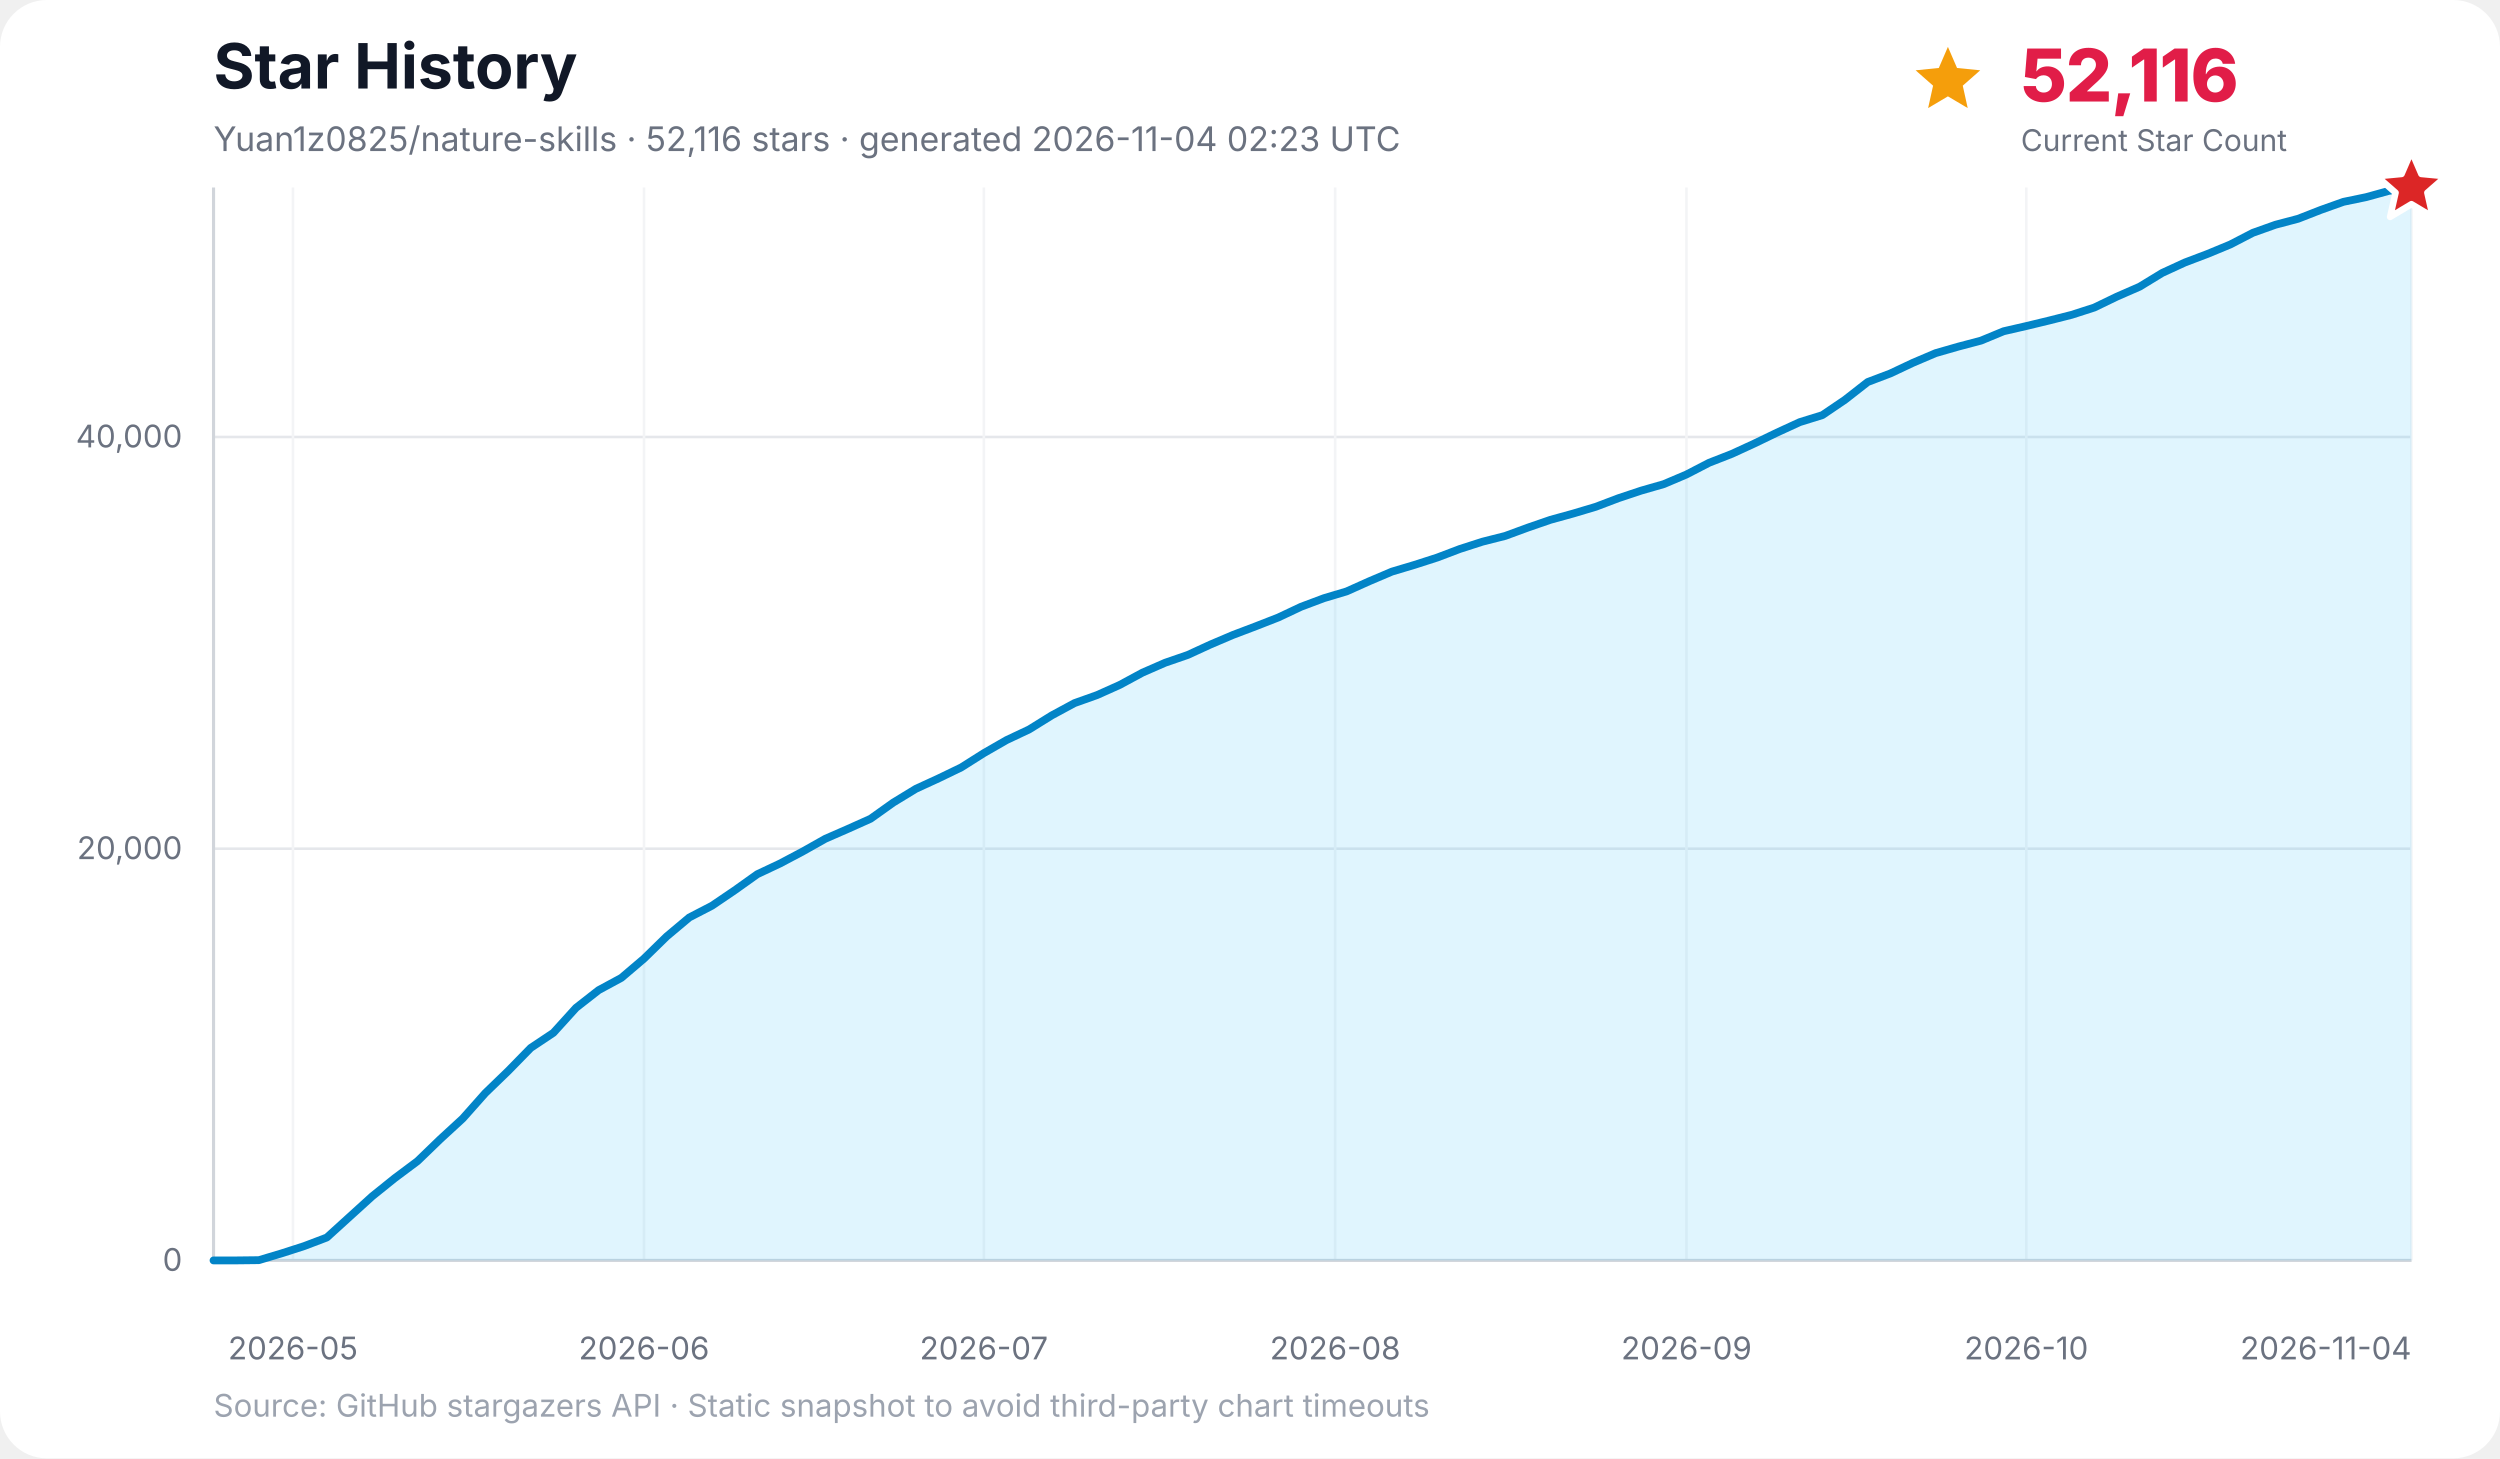
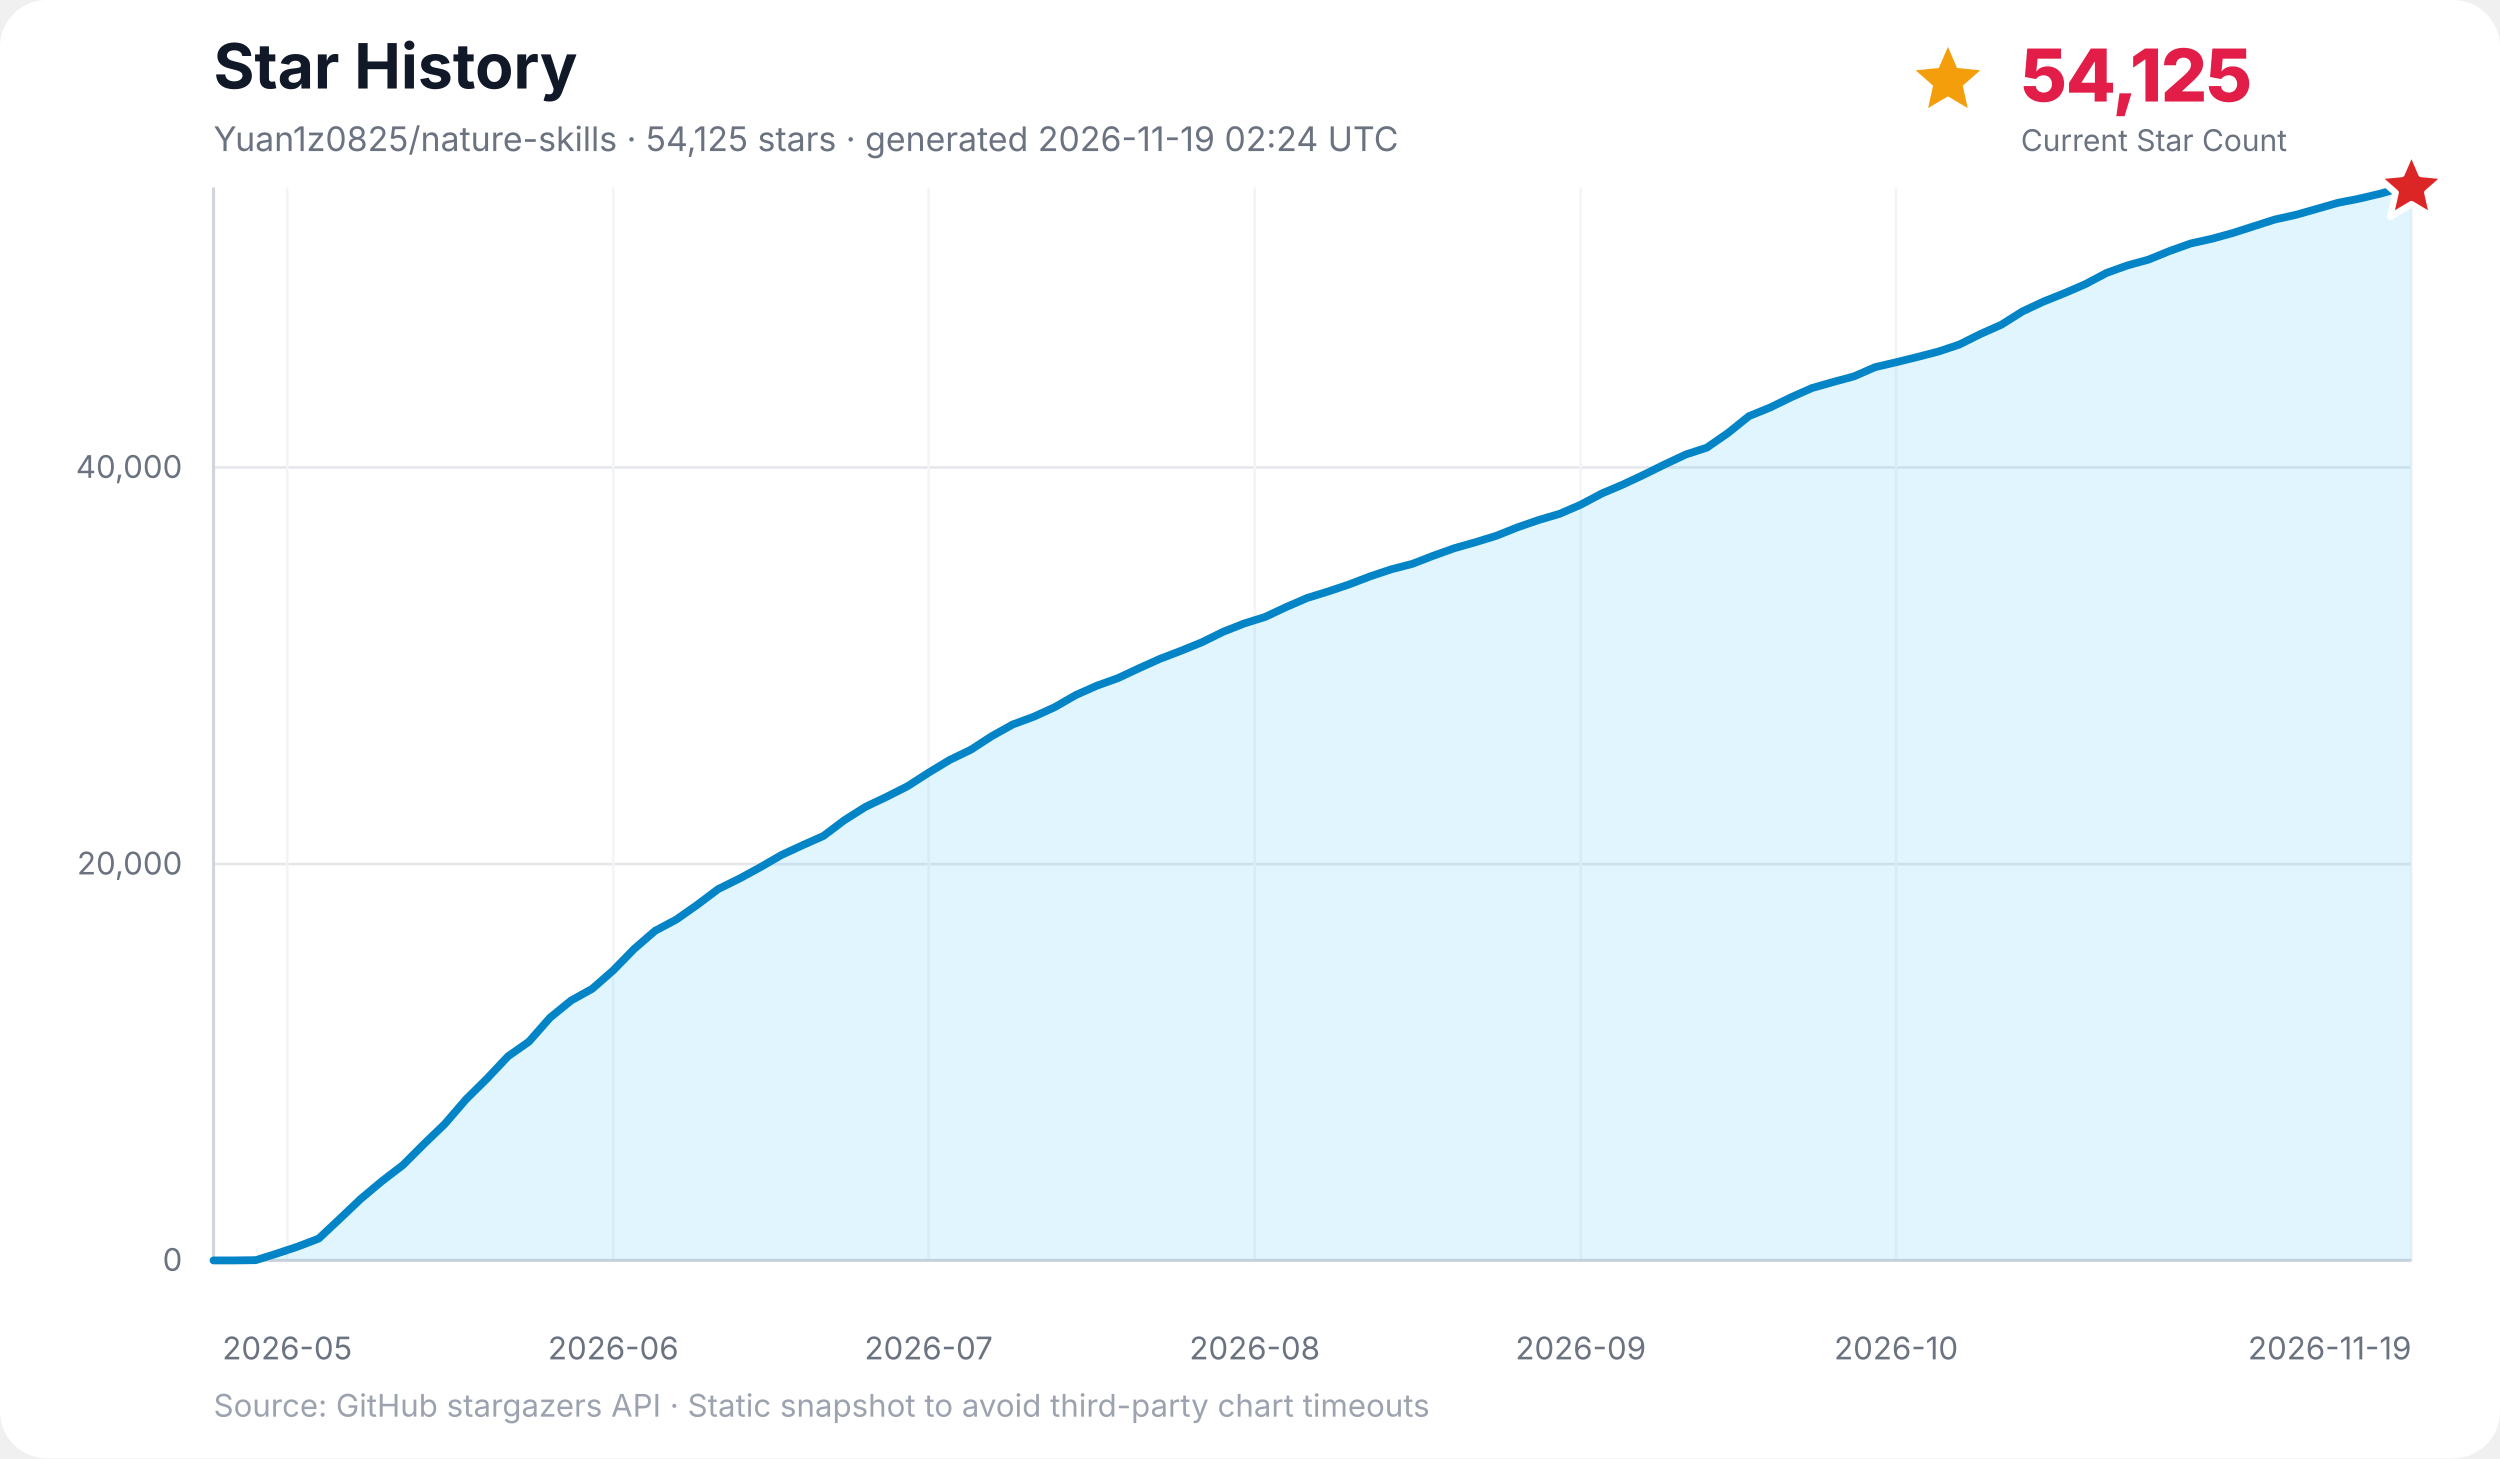
<svg xmlns="http://www.w3.org/2000/svg" width="960" height="560" viewBox="0 0 960 560" role="img" aria-labelledby="title desc">
  <rect width="100%" height="100%" rx="18" fill="#ffffff" />
  <text x="82" y="34" font-family="Inter, ui-sans-serif, system-ui, -apple-system, BlinkMacSystemFont, Segoe UI, sans-serif" font-size="24" font-weight="700" fill="#111827">Star History</text>
-   <text x="82" y="58" font-family="Inter, ui-sans-serif, system-ui, -apple-system, BlinkMacSystemFont, Segoe UI, sans-serif" font-size="13" fill="#6b7280">Yuan1z0825/nature-skills · 52,116 stars · generated 2026-11-04 02:23 UTC</text>
-   <g data-kpi="current-star-count" role="group" aria-label="Current star count: 52,116" font-family="Inter, ui-sans-serif, system-ui, -apple-system, BlinkMacSystemFont, Segoe UI, sans-serif">
+   <text x="82" y="58" font-family="Inter, ui-sans-serif, system-ui, -apple-system, BlinkMacSystemFont, Segoe UI, sans-serif" font-size="13" fill="#6b7280">Yuan1z0825/nature-skills · 54,125 stars · generated 2026-11-19 02:24 UTC</text>
+   <g data-kpi="current-star-count" role="group" aria-label="Current star count: 54,125" font-family="Inter, ui-sans-serif, system-ui, -apple-system, BlinkMacSystemFont, Segoe UI, sans-serif">
    <polygon data-marker="current-star-summary" points="748.0,18.0 751.5,26.1 760.4,27.0 753.7,32.9 755.6,41.5 748.0,37.0 740.4,41.5 742.3,32.9 735.6,27.0 744.5,26.1" fill="#f59e0b" />
-     <text x="776" y="39" font-size="28" font-weight="800" letter-spacing="-0.5" fill="#e11d48">52,116</text>
+     <text x="776" y="39" font-size="28" font-weight="800" letter-spacing="-0.5" fill="#e11d48">54,125</text>
    <text x="776" y="58" font-size="11.5" fill="#6b7280">Current Star Count</text>
  </g>
  <g font-family="Inter, ui-sans-serif, system-ui, -apple-system, BlinkMacSystemFont, Segoe UI, sans-serif">
    <line x1="82" y1="484.0" x2="926" y2="484.0" stroke="#e5e7eb" stroke-width="1" />
    <text x="70" y="488.0" text-anchor="end" font-size="12" fill="#6b7280">0</text>
-     <line x1="82" y1="325.9" x2="926" y2="325.9" stroke="#e5e7eb" stroke-width="1" />
-     <text x="70" y="329.9" text-anchor="end" font-size="12" fill="#6b7280">20,000</text>
-     <line x1="82" y1="167.8" x2="926" y2="167.8" stroke="#e5e7eb" stroke-width="1" />
-     <text x="70" y="171.8" text-anchor="end" font-size="12" fill="#6b7280">40,000</text>
-     <line x1="112.5" y1="72" x2="112.5" y2="484" stroke="#f3f4f6" stroke-width="1" />
-     <text x="112.5" y="522" text-anchor="middle" font-size="12" fill="#6b7280">2026-05</text>
-     <line x1="247.3" y1="72" x2="247.3" y2="484" stroke="#f3f4f6" stroke-width="1" />
-     <text x="247.3" y="522" text-anchor="middle" font-size="12" fill="#6b7280">2026-06</text>
-     <line x1="377.8" y1="72" x2="377.8" y2="484" stroke="#f3f4f6" stroke-width="1" />
-     <text x="377.8" y="522" text-anchor="middle" font-size="12" fill="#6b7280">2026-07</text>
-     <line x1="512.7" y1="72" x2="512.7" y2="484" stroke="#f3f4f6" stroke-width="1" />
-     <text x="512.7" y="522" text-anchor="middle" font-size="12" fill="#6b7280">2026-08</text>
-     <line x1="647.6" y1="72" x2="647.6" y2="484" stroke="#f3f4f6" stroke-width="1" />
-     <text x="647.6" y="522" text-anchor="middle" font-size="12" fill="#6b7280">2026-09</text>
-     <line x1="778.1" y1="72" x2="778.1" y2="484" stroke="#f3f4f6" stroke-width="1" />
-     <text x="778.1" y="522" text-anchor="middle" font-size="12" fill="#6b7280">2026-10</text>
+     <line x1="82" y1="331.8" x2="926" y2="331.8" stroke="#e5e7eb" stroke-width="1" />
+     <text x="70" y="335.8" text-anchor="end" font-size="12" fill="#6b7280">20,000</text>
+     <line x1="82" y1="179.5" x2="926" y2="179.5" stroke="#e5e7eb" stroke-width="1" />
+     <text x="70" y="183.5" text-anchor="end" font-size="12" fill="#6b7280">40,000</text>
+     <line x1="110.3" y1="72" x2="110.3" y2="484" stroke="#f3f4f6" stroke-width="1" />
+     <text x="110.3" y="522" text-anchor="middle" font-size="12" fill="#6b7280">2026-05</text>
+     <line x1="235.5" y1="72" x2="235.5" y2="484" stroke="#f3f4f6" stroke-width="1" />
+     <text x="235.5" y="522" text-anchor="middle" font-size="12" fill="#6b7280">2026-06</text>
+     <line x1="356.6" y1="72" x2="356.6" y2="484" stroke="#f3f4f6" stroke-width="1" />
+     <text x="356.6" y="522" text-anchor="middle" font-size="12" fill="#6b7280">2026-07</text>
+     <line x1="481.8" y1="72" x2="481.8" y2="484" stroke="#f3f4f6" stroke-width="1" />
+     <text x="481.8" y="522" text-anchor="middle" font-size="12" fill="#6b7280">2026-08</text>
+     <line x1="607.0" y1="72" x2="607.0" y2="484" stroke="#f3f4f6" stroke-width="1" />
+     <text x="607.0" y="522" text-anchor="middle" font-size="12" fill="#6b7280">2026-09</text>
+     <line x1="728.1" y1="72" x2="728.1" y2="484" stroke="#f3f4f6" stroke-width="1" />
+     <text x="728.1" y="522" text-anchor="middle" font-size="12" fill="#6b7280">2026-10</text>
    <line x1="926.0" y1="72" x2="926.0" y2="484" stroke="#f3f4f6" stroke-width="1" />
-     <text x="926.0" y="522" text-anchor="end" font-size="12" fill="#6b7280">2026-11-04</text>
+     <text x="926.0" y="522" text-anchor="end" font-size="12" fill="#6b7280">2026-11-19</text>
    <line x1="82" y1="72" x2="82" y2="484" stroke="#d1d5db" stroke-width="1.2" />
    <line x1="82" y1="484" x2="926" y2="484" stroke="#d1d5db" stroke-width="1.2" />
-     <polygon points="82.0,484.0 82.0,484.0 90.7,484.0 99.4,483.9 108.1,481.3 116.8,478.5 125.5,475.2 134.2,467.3 142.9,459.4 151.6,452.4 160.3,445.9 169.0,437.5 177.7,429.5 186.4,419.7 195.1,411.3 203.8,402.4 212.5,396.6 221.2,387.0 229.9,380.2 238.6,375.5 247.3,368.1 256.0,359.6 264.7,352.3 273.4,347.8 282.1,341.9 290.8,335.7 299.5,331.6 308.2,327.0 316.9,322.1 325.6,318.3 334.3,314.4 343.0,308.2 351.7,302.9 360.4,298.9 369.1,294.7 377.8,289.2 386.5,284.2 395.2,280.1 403.9,274.7 412.6,270.0 421.3,266.9 430.0,263.0 438.7,258.3 447.4,254.5 456.1,251.5 464.8,247.5 473.5,243.8 482.2,240.5 490.9,237.1 499.6,233.0 508.4,229.7 517.1,227.1 525.8,223.2 534.5,219.5 543.2,216.9 551.9,214.1 560.6,210.8 569.3,208.0 578.0,205.8 586.7,202.6 595.4,199.6 604.1,197.2 612.8,194.6 621.5,191.3 630.2,188.4 638.9,185.9 647.6,182.2 656.3,177.7 665.0,174.3 673.7,170.3 682.4,166.1 691.1,162.1 699.8,159.4 708.5,153.5 717.2,146.7 725.9,143.4 734.6,139.3 743.3,135.6 752.0,133.1 760.7,130.8 769.4,127.2 778.1,125.2 786.8,123.1 795.5,120.9 804.2,118.1 812.9,113.9 821.6,110.1 830.3,104.8 839.0,100.8 847.7,97.5 856.4,93.9 865.1,89.4 873.8,86.3 882.5,84.0 891.2,80.6 899.9,77.5 908.6,75.7 917.3,73.3 926.0,72.0 926.0,484.0" fill="#38bdf8" opacity="0.16" />
-     <polyline points="82.0,484.0 90.7,484.0 99.4,483.9 108.1,481.3 116.8,478.5 125.5,475.2 134.2,467.3 142.9,459.4 151.6,452.4 160.3,445.9 169.0,437.5 177.7,429.5 186.4,419.7 195.1,411.3 203.8,402.4 212.5,396.6 221.2,387.0 229.9,380.2 238.6,375.5 247.3,368.1 256.0,359.6 264.7,352.3 273.4,347.8 282.1,341.9 290.8,335.7 299.5,331.6 308.2,327.0 316.9,322.1 325.6,318.3 334.3,314.4 343.0,308.2 351.7,302.9 360.4,298.9 369.1,294.7 377.8,289.2 386.5,284.2 395.2,280.1 403.9,274.7 412.6,270.0 421.3,266.9 430.0,263.0 438.7,258.3 447.4,254.5 456.1,251.5 464.8,247.5 473.5,243.8 482.2,240.5 490.9,237.1 499.6,233.0 508.4,229.7 517.1,227.1 525.8,223.2 534.5,219.5 543.2,216.9 551.9,214.1 560.6,210.8 569.3,208.0 578.0,205.8 586.7,202.6 595.4,199.6 604.1,197.2 612.8,194.6 621.5,191.3 630.2,188.4 638.9,185.9 647.6,182.2 656.3,177.7 665.0,174.3 673.7,170.3 682.4,166.1 691.1,162.1 699.8,159.4 708.5,153.5 717.2,146.7 725.9,143.4 734.6,139.3 743.3,135.6 752.0,133.1 760.7,130.8 769.4,127.2 778.1,125.2 786.8,123.1 795.5,120.9 804.2,118.1 812.9,113.9 821.6,110.1 830.3,104.8 839.0,100.8 847.7,97.5 856.4,93.9 865.1,89.4 873.8,86.3 882.5,84.0 891.2,80.6 899.9,77.5 908.6,75.7 917.3,73.3 926.0,72.0" fill="none" stroke="#0284c7" stroke-width="3" stroke-linecap="round" stroke-linejoin="round" />
+     <polygon points="82.0,484.0 82.0,484.0 90.1,484.0 98.2,483.9 106.2,481.4 114.3,478.7 122.4,475.6 130.5,468.0 138.5,460.4 146.6,453.6 154.7,447.4 162.8,439.3 170.8,431.6 178.9,422.2 187.0,414.2 195.1,405.6 203.1,400.0 211.2,390.8 219.3,384.2 227.4,379.7 235.5,372.6 243.5,364.4 251.6,357.4 259.7,353.1 267.8,347.4 275.8,341.4 283.9,337.4 292.0,333.0 300.1,328.3 308.1,324.6 316.2,321.0 324.3,314.9 332.4,309.8 340.4,306.0 348.5,301.9 356.6,296.7 364.7,291.8 372.8,287.9 380.8,282.7 388.9,278.2 397.0,275.2 405.1,271.5 413.1,266.9 421.2,263.3 429.3,260.4 437.4,256.6 445.4,253.0 453.5,249.9 461.6,246.6 469.7,242.6 477.8,239.4 485.8,236.9 493.9,233.1 502.0,229.6 510.1,227.1 518.1,224.4 526.2,221.3 534.3,218.6 542.4,216.5 550.4,213.4 558.5,210.5 566.6,208.2 574.7,205.7 582.7,202.5 590.8,199.7 598.9,197.3 607.0,193.8 615.1,189.5 623.1,186.1 631.2,182.3 639.3,178.3 647.4,174.5 655.4,171.9 663.5,166.3 671.6,159.8 679.7,156.5 687.7,152.6 695.8,149.0 703.9,146.7 712.0,144.5 720.0,141.0 728.1,139.1 736.2,137.1 744.3,135.0 752.4,132.3 760.4,128.3 768.5,124.7 776.6,119.6 784.7,115.8 792.7,112.6 800.8,109.1 808.9,104.8 817.0,101.9 825.0,99.7 833.1,96.4 841.2,93.5 849.3,91.7 857.3,89.5 865.4,86.9 873.5,84.3 881.6,82.5 889.7,80.2 897.7,77.9 905.8,76.3 913.9,74.4 922.0,72.1 926.0,72.0 926.0,484.0" fill="#38bdf8" opacity="0.16" />
+     <polyline points="82.0,484.0 90.1,484.0 98.2,483.9 106.2,481.4 114.3,478.7 122.4,475.6 130.5,468.0 138.5,460.4 146.6,453.6 154.7,447.4 162.8,439.3 170.8,431.6 178.9,422.2 187.0,414.2 195.1,405.6 203.1,400.0 211.2,390.8 219.3,384.2 227.4,379.7 235.5,372.6 243.5,364.4 251.6,357.4 259.7,353.1 267.8,347.4 275.8,341.4 283.9,337.4 292.0,333.0 300.1,328.3 308.1,324.6 316.2,321.0 324.3,314.9 332.4,309.8 340.4,306.0 348.5,301.9 356.6,296.7 364.7,291.8 372.8,287.9 380.8,282.7 388.9,278.2 397.0,275.2 405.1,271.5 413.1,266.9 421.2,263.3 429.3,260.4 437.4,256.6 445.4,253.0 453.5,249.9 461.6,246.6 469.7,242.6 477.8,239.4 485.8,236.9 493.9,233.1 502.0,229.6 510.1,227.1 518.1,224.4 526.2,221.3 534.3,218.6 542.4,216.5 550.4,213.4 558.5,210.5 566.6,208.2 574.7,205.7 582.7,202.5 590.8,199.7 598.9,197.3 607.0,193.8 615.1,189.5 623.1,186.1 631.2,182.3 639.3,178.3 647.4,174.5 655.4,171.9 663.5,166.3 671.6,159.8 679.7,156.5 687.7,152.6 695.8,149.0 703.9,146.7 712.0,144.5 720.0,141.0 728.1,139.1 736.2,137.1 744.3,135.0 752.4,132.3 760.4,128.3 768.5,124.7 776.6,119.6 784.7,115.8 792.7,112.6 800.8,109.1 808.9,104.8 817.0,101.9 825.0,99.7 833.1,96.4 841.2,93.5 849.3,91.7 857.3,89.5 865.4,86.9 873.5,84.3 881.6,82.5 889.7,80.2 897.7,77.9 905.8,76.3 913.9,74.4 922.0,72.1 926.0,72.0" fill="none" stroke="#0284c7" stroke-width="3" stroke-linecap="round" stroke-linejoin="round" />
    <polygon data-marker="latest-star-count" points="926.0,58.0 929.8,66.8 939.3,67.7 932.1,74.0 934.2,83.3 926.0,78.4 917.8,83.3 919.9,74.0 912.7,67.7 922.2,66.8" fill="#dc2626" stroke="#ffffff" stroke-width="2.5" stroke-linejoin="round" />
    <text x="82" y="544" font-size="12" fill="#9ca3af">Source: GitHub stargazers API · Static snapshot to avoid third-party chart timeouts</text>
  </g>
</svg>
